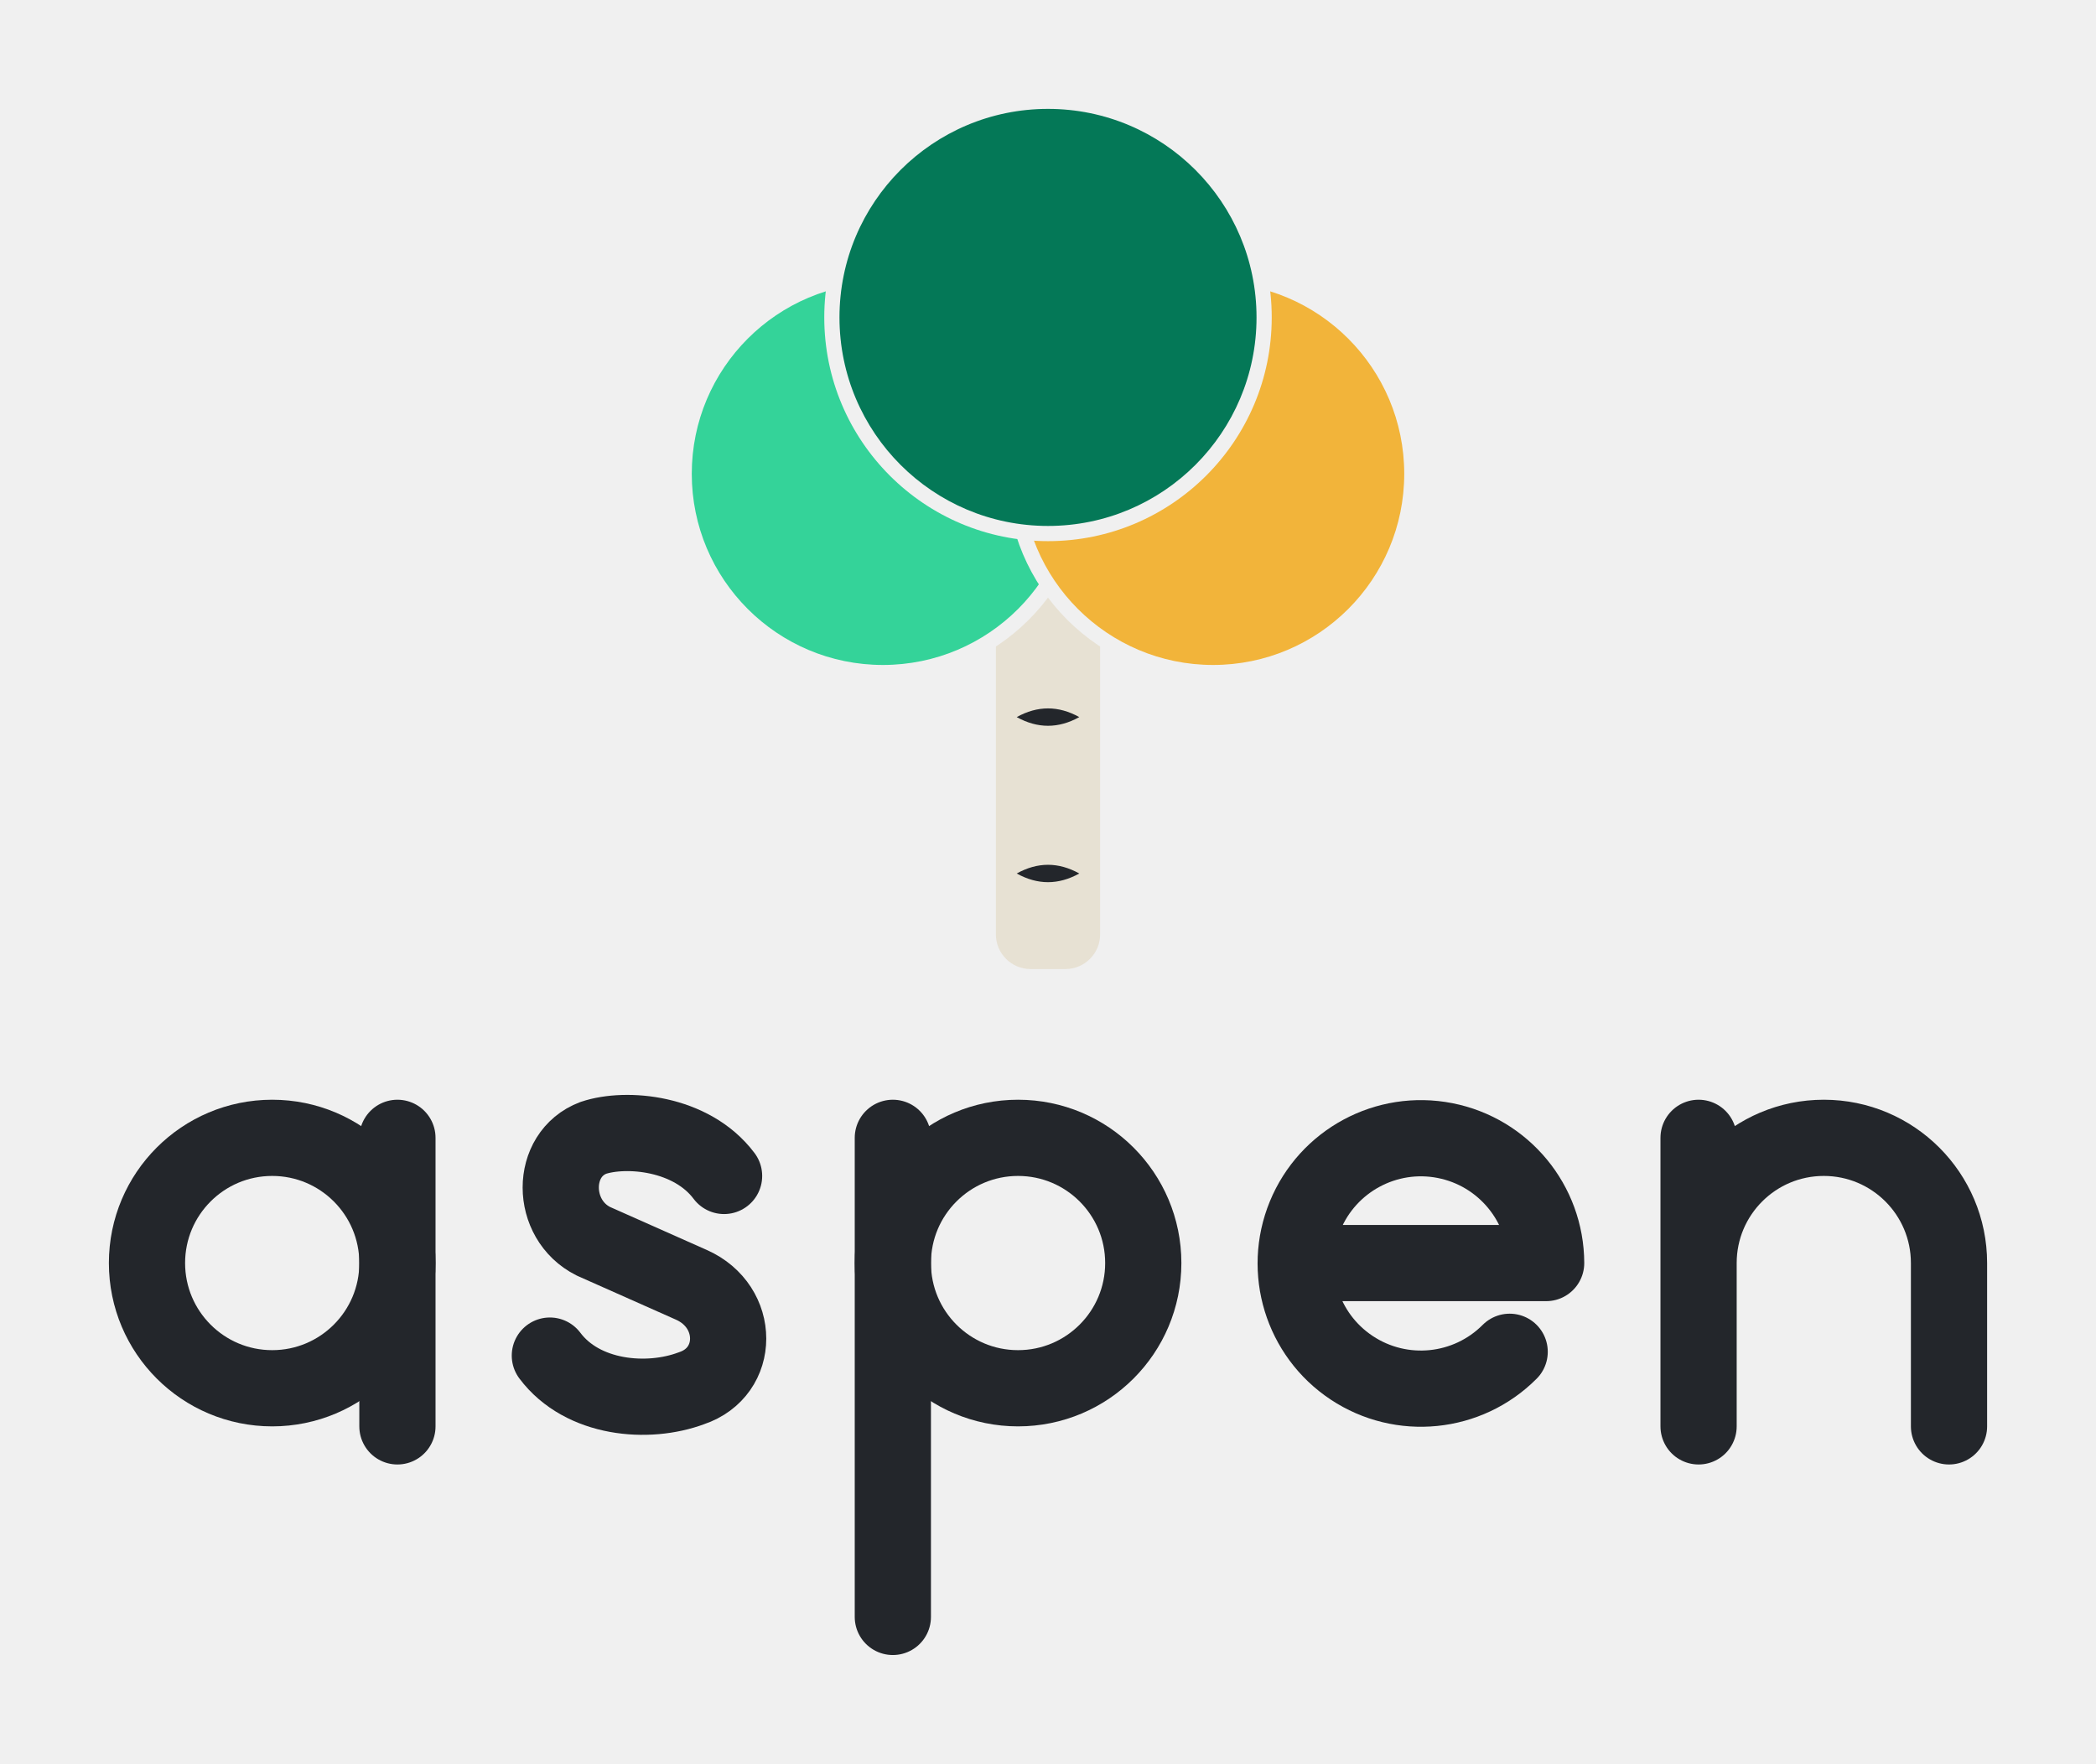
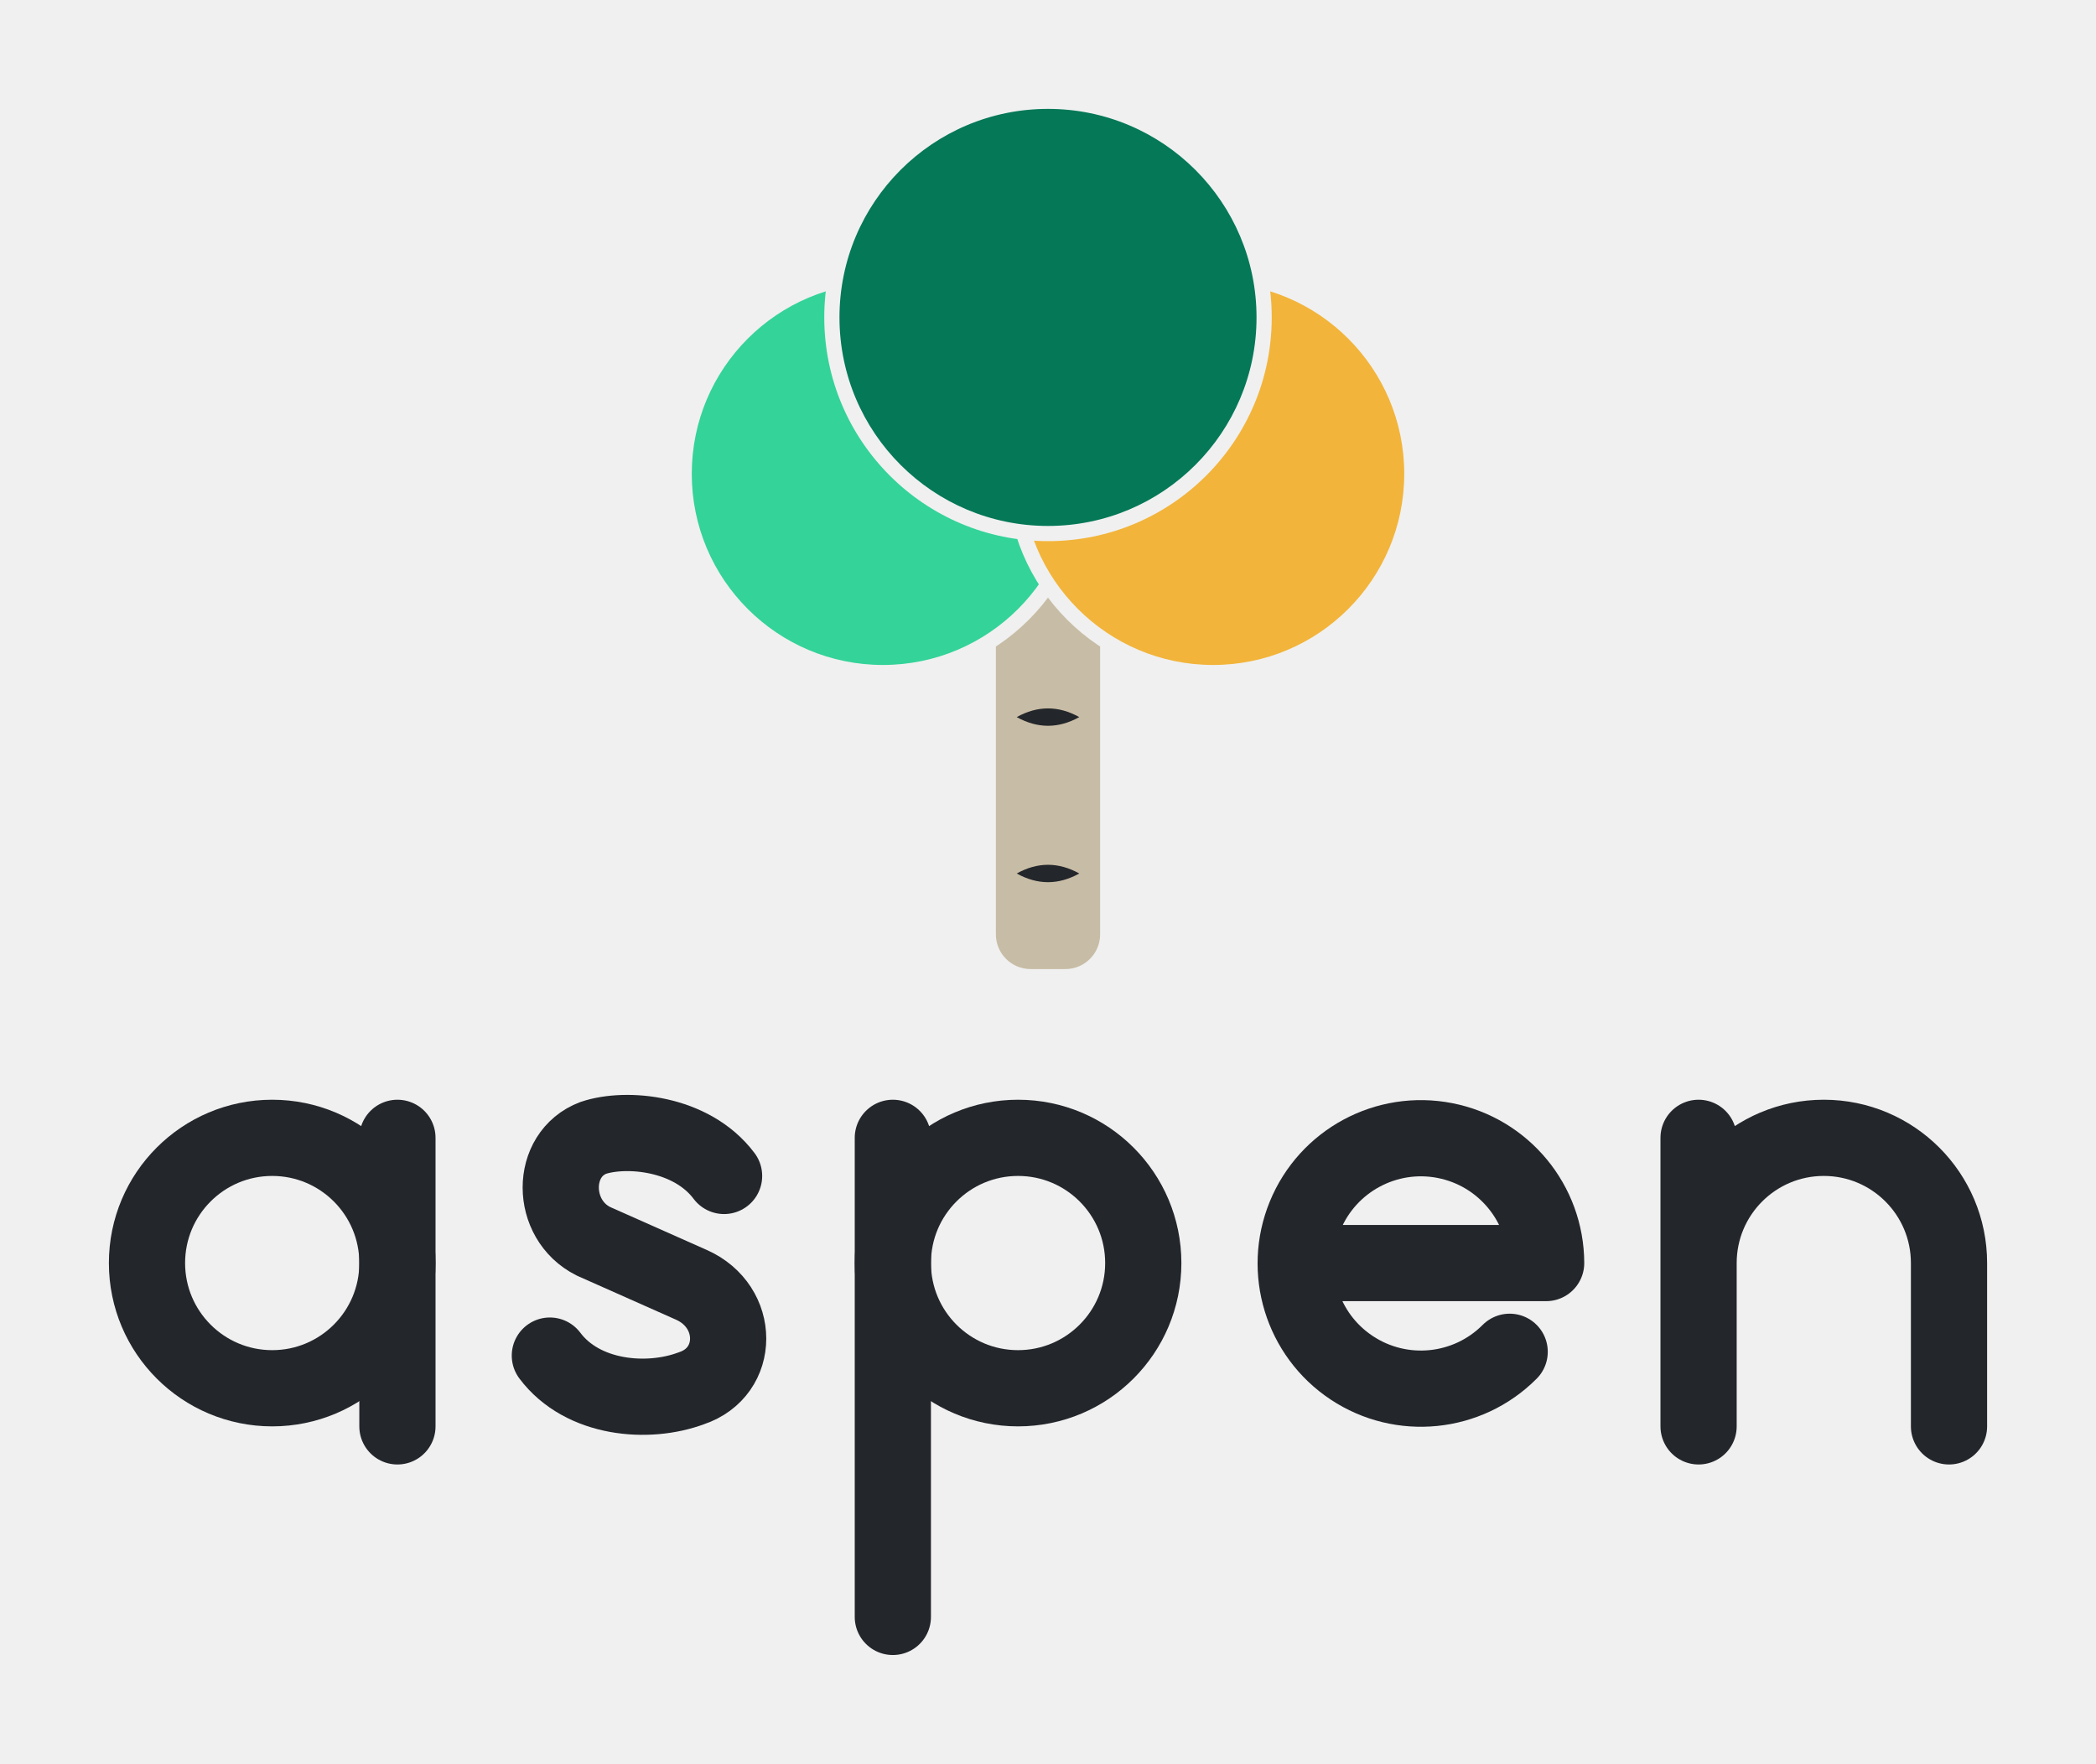
<svg xmlns="http://www.w3.org/2000/svg" viewBox="0 0 385 324" width="385" height="324" role="img" aria-label="Aspen">
  <defs>
    <mask id="m-trunk" maskUnits="userSpaceOnUse" x="-8" y="-8" width="272" height="272">
      <rect x="-8" y="-8" width="272" height="272" fill="white" />
      <circle cx="90" cy="112" r="47.5" fill="black" />
      <circle cx="166" cy="112" r="47.5" fill="black" />
      <circle cx="128" cy="76" r="51.5" fill="black" />
    </mask>
    <mask id="m-left" maskUnits="userSpaceOnUse" x="-8" y="-8" width="272" height="272">
      <rect x="-8" y="-8" width="272" height="272" fill="white" />
      <circle cx="166" cy="112" r="47.5" fill="black" />
      <circle cx="128" cy="76" r="51.5" fill="black" />
    </mask>
    <mask id="m-right" maskUnits="userSpaceOnUse" x="-8" y="-8" width="272" height="272">
      <rect x="-8" y="-8" width="272" height="272" fill="white" />
      <circle cx="128" cy="76" r="51.5" fill="black" />
    </mask>
  </defs>
  <g transform="translate(90.359 -2.343) scale(0.79798)">
    <g mask="url(#m-trunk)">
-       <rect x="116" y="120" width="24" height="106" rx="8" fill="#E7E1D3" />
+       <rect x="116" y="120" width="24" height="106" rx="8" fill="#C7BCA5" />
      <path d="M120.8 168 Q128 164 135.2 168 Q128 172 120.8 168Z" fill="#23262B" />
      <path d="M120.8 204 Q128 200 135.2 204 Q128 208 120.8 204Z" fill="#23262B" />
    </g>
    <circle cx="90" cy="112" r="44" fill="#34d399" mask="url(#m-left)" />
    <circle cx="166" cy="112" r="44" fill="#F2B43A" mask="url(#m-right)" />
    <circle cx="128" cy="76" r="48" fill="#047857" />
  </g>
  <g transform="translate(0 112)" fill="none" stroke="#23262B" stroke-width="14" stroke-linecap="round" stroke-linejoin="round">
    <circle cx="50" cy="120" r="23" />
    <path d="M73 97 V150" />
    <path d="M133 104 C127 96 115 95 109 97 C101 100 101 112 109 116 L127 124 C136 128 136 140 127 143 C119 146 107 145 101 137" />
    <path d="M164 97 V185" />
    <circle cx="187" cy="120" r="23" />
    <path d="M238 120 H284 A23 23 0 1 0 277.3 136.3" />
    <path d="M312 150 V97 M312 120 A23 23 0 0 1 358 120 V150" />
  </g>
</svg>
